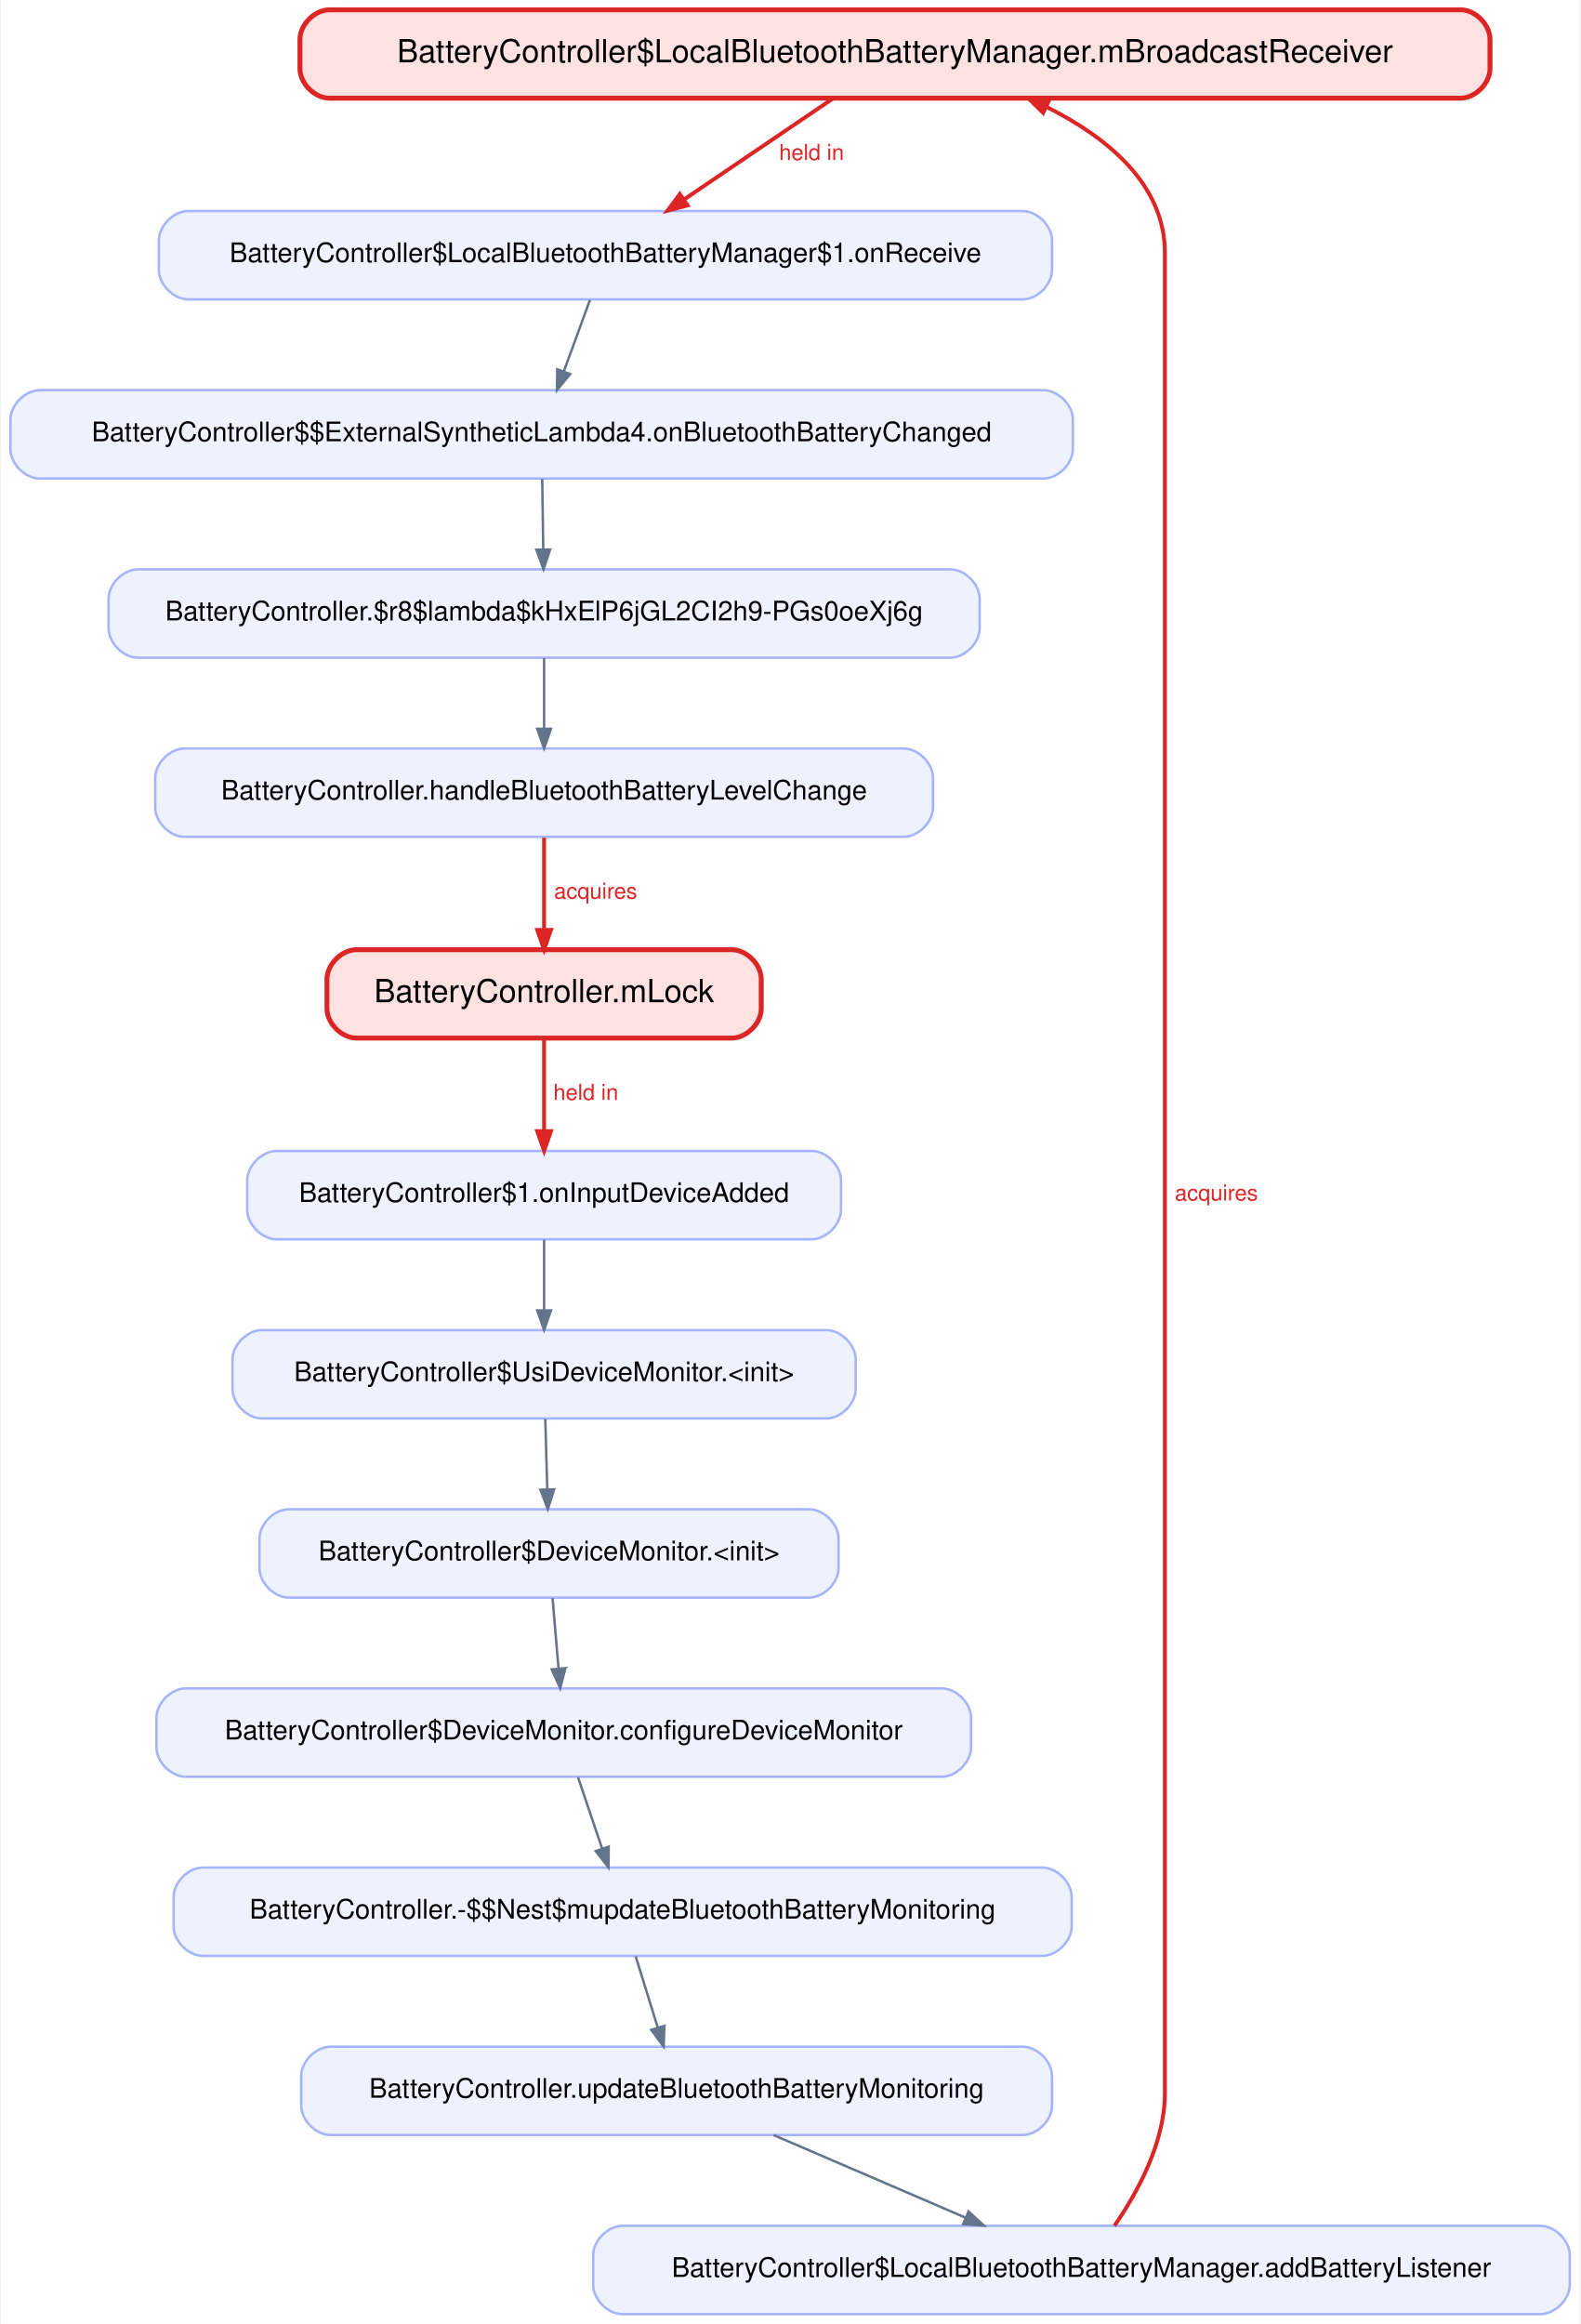
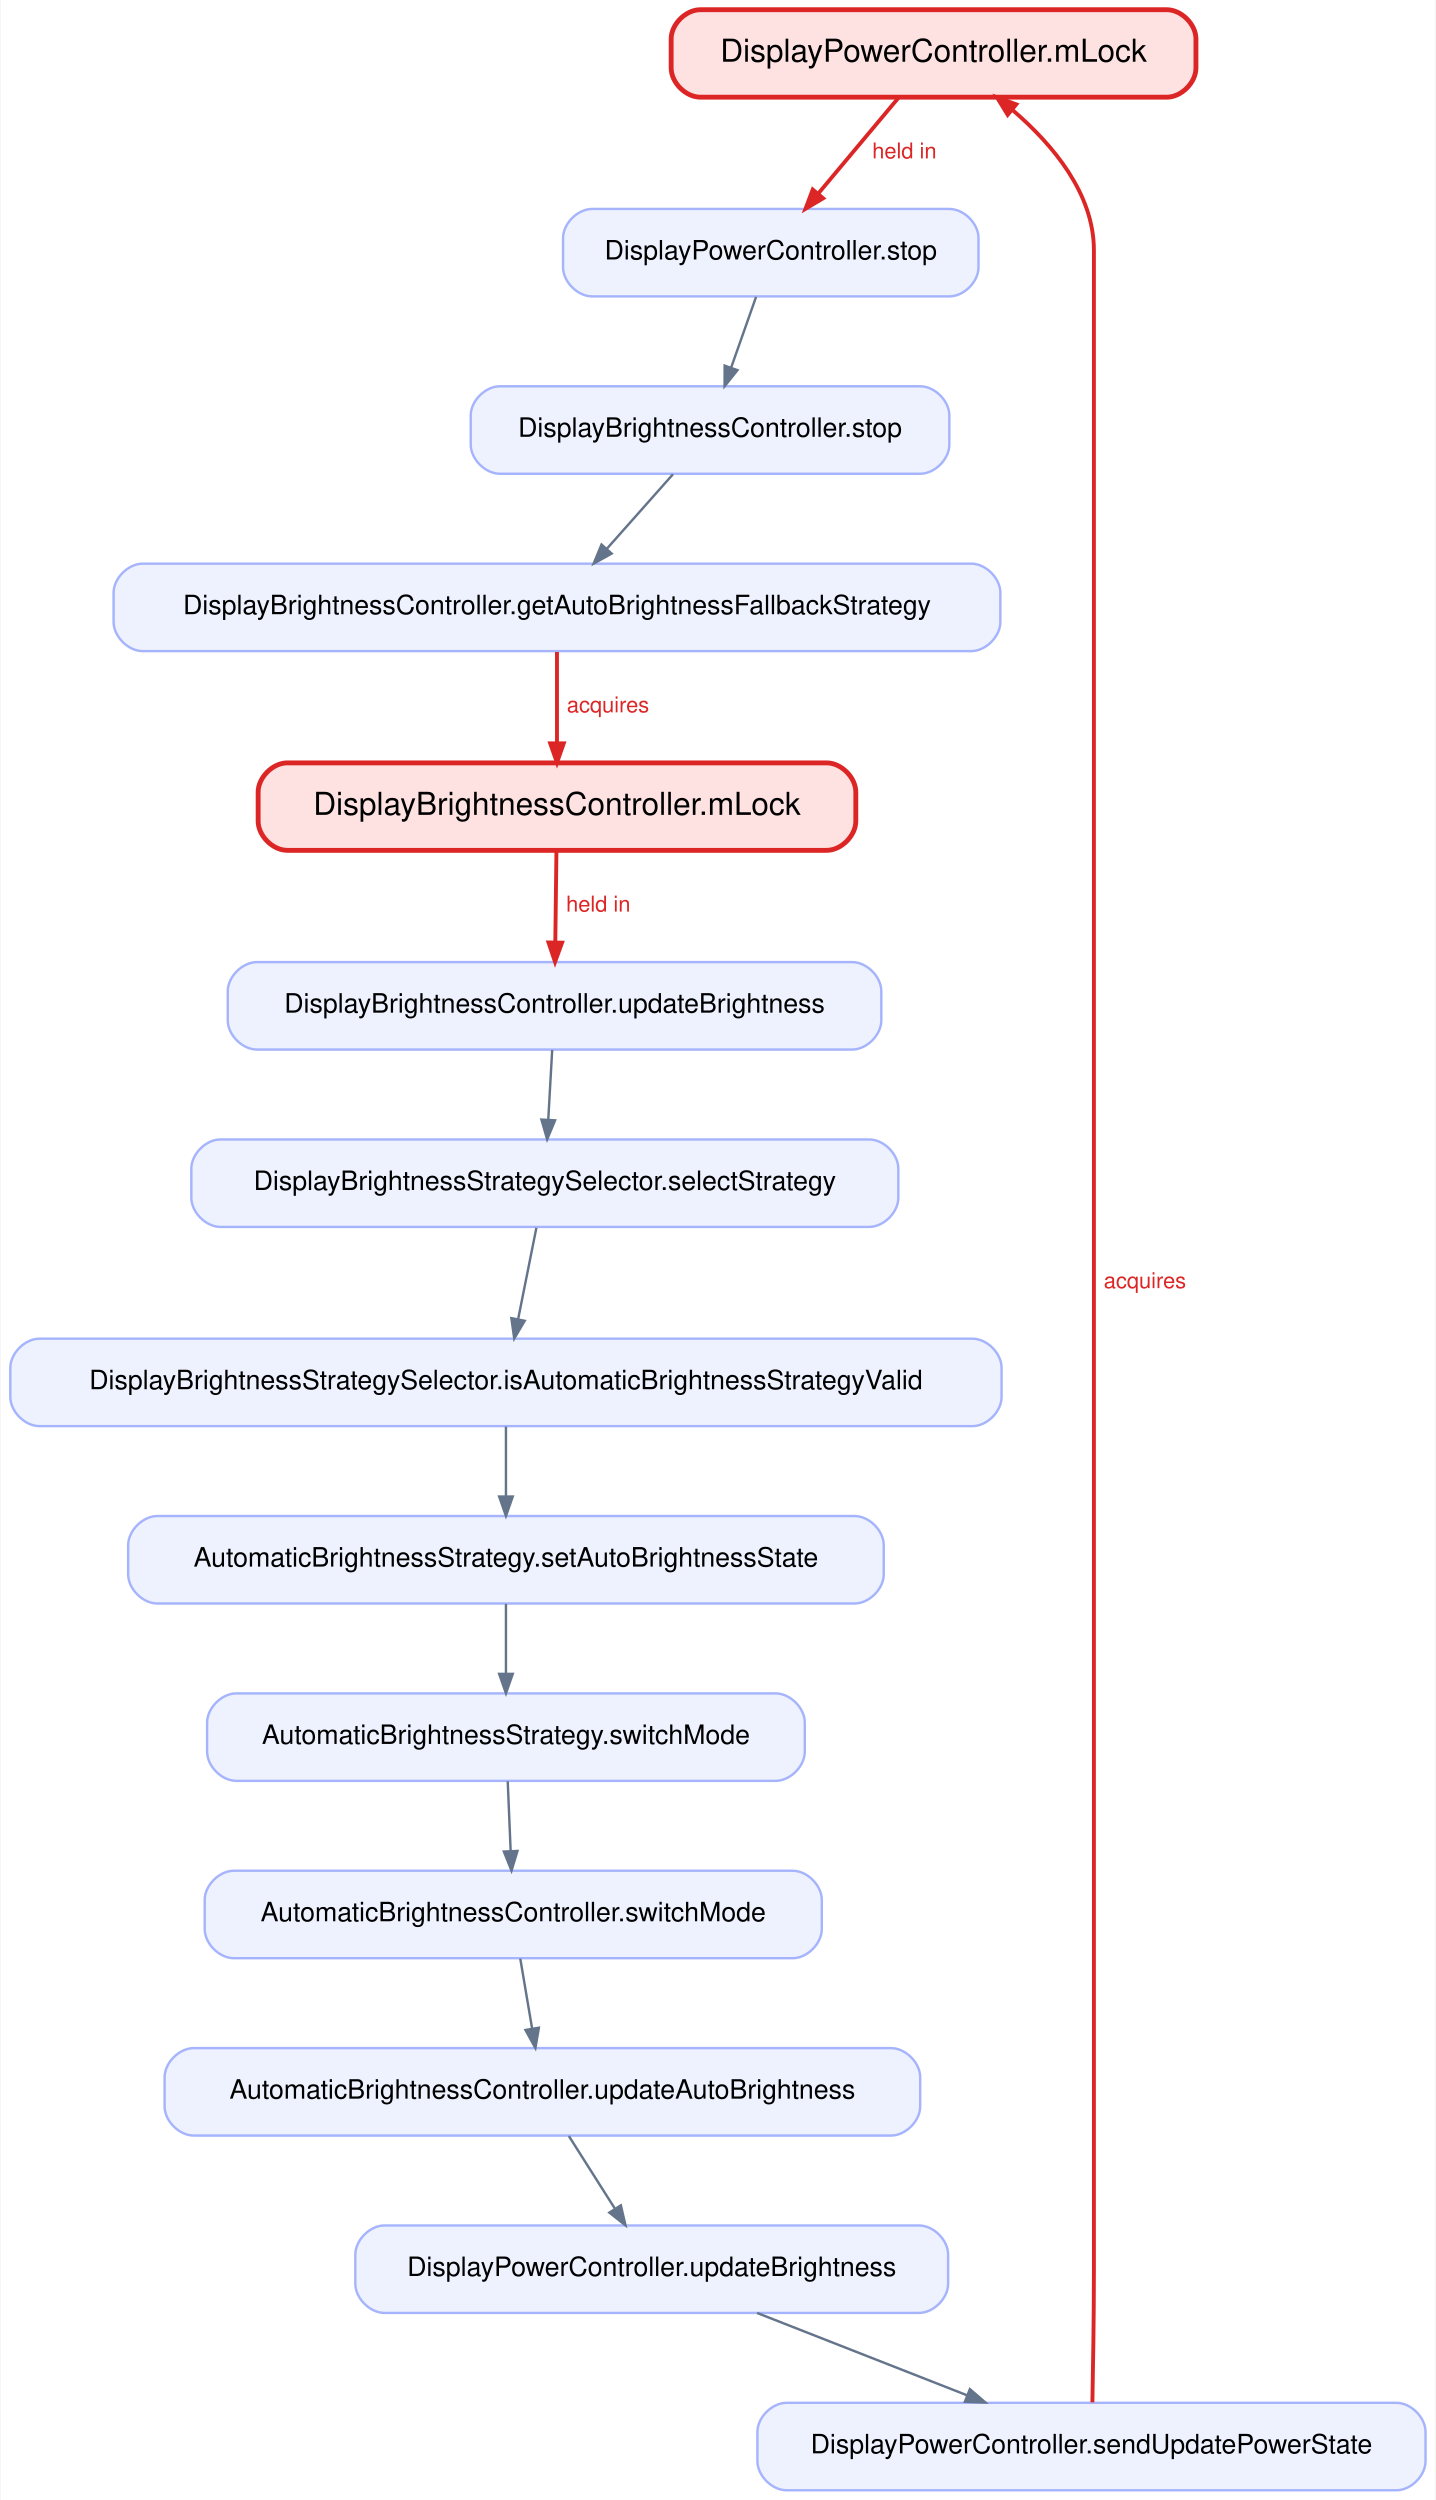
- <svg xmlns="http://www.w3.org/2000/svg" width="644pt" height="947pt" viewBox="0.00 0.00 643.50 947.00">
-   <g id="graph0" class="graph" transform="scale(1 1) rotate(0) translate(4 943)">
-     <polygon fill="white" stroke="transparent" points="-4,4 -4,-943 639.5,-943 639.5,4 -4,4" />
+ <svg xmlns="http://www.w3.org/2000/svg" width="591pt" height="1029pt" viewBox="0.00 0.00 590.50 1029.00">
+   <g id="graph0" class="graph" transform="scale(1 1) rotate(0) translate(4 1025)">
+     <polygon fill="white" stroke="transparent" points="-4,4 -4,-1025 586.5,-1025 586.5,4 -4,4" />
    <g id="node1" class="node">
-       <path fill="#fee2e2" stroke="#dc2626" stroke-width="2" d="M591,-939C591,-939 130,-939 130,-939 124,-939 118,-933 118,-927 118,-927 118,-915 118,-915 118,-909 124,-903 130,-903 130,-903 591,-903 591,-903 597,-903 603,-909 603,-915 603,-915 603,-927 603,-927 603,-933 597,-939 591,-939" />
-       <text text-anchor="middle" x="360.5" y="-917.6" font-family="Helvetica,sans-Serif" font-size="13.00">BatteryController$LocalBluetoothBatteryManager.mBroadcastReceiver</text>
+       <path fill="#fee2e2" stroke="#dc2626" stroke-width="2" d="M476,-1021C476,-1021 284,-1021 284,-1021 278,-1021 272,-1015 272,-1009 272,-1009 272,-997 272,-997 272,-991 278,-985 284,-985 284,-985 476,-985 476,-985 482,-985 488,-991 488,-997 488,-997 488,-1009 488,-1009 488,-1015 482,-1021 476,-1021" />
+       <text text-anchor="middle" x="380" y="-999.6" font-family="Helvetica,sans-Serif" font-size="13.00">DisplayPowerController.mLock</text>
    </g>
    <g id="node3" class="node">
-       <path fill="#eef2ff" stroke="#a5b4fc" d="M412.5,-857C412.5,-857 72.5,-857 72.5,-857 66.5,-857 60.5,-851 60.5,-845 60.5,-845 60.5,-833 60.5,-833 60.5,-827 66.5,-821 72.5,-821 72.5,-821 412.5,-821 412.5,-821 418.5,-821 424.5,-827 424.5,-833 424.5,-833 424.5,-845 424.5,-845 424.5,-851 418.5,-857 412.5,-857" />
-       <text text-anchor="middle" x="242.5" y="-836.2" font-family="Helvetica,sans-Serif" font-size="11.00">BatteryController$LocalBluetoothBatteryManager$1.onReceive</text>
+       <path fill="#eef2ff" stroke="#a5b4fc" d="M386.5,-939C386.5,-939 239.5,-939 239.5,-939 233.5,-939 227.5,-933 227.5,-927 227.5,-927 227.5,-915 227.5,-915 227.5,-909 233.5,-903 239.5,-903 239.5,-903 386.5,-903 386.5,-903 392.5,-903 398.5,-909 398.5,-915 398.5,-915 398.5,-927 398.5,-927 398.5,-933 392.5,-939 386.5,-939" />
+       <text text-anchor="middle" x="313" y="-918.2" font-family="Helvetica,sans-Serif" font-size="11.00">DisplayPowerController.stop</text>
    </g>
    <g id="edge1" class="edge">
-       <path fill="none" stroke="#dc2626" stroke-width="1.6" d="M335.19,-902.84C317.45,-890.82 293.62,-874.66 274.56,-861.73" />
-       <polygon fill="#dc2626" stroke="#dc2626" stroke-width="1.6" points="275.97,-859.31 267.77,-857.13 272.82,-863.94 275.97,-859.31" />
-       <text text-anchor="middle" x="326.5" y="-877.8" font-family="Helvetica,sans-Serif" font-size="9.00" fill="#dc2626"> held in</text>
+       <path fill="none" stroke="#dc2626" stroke-width="1.6" d="M365.46,-984.64C355.83,-973.14 343.07,-957.9 332.55,-945.34" />
+       <polygon fill="#dc2626" stroke="#dc2626" stroke-width="1.6" points="334.56,-943.39 327.28,-939.05 330.27,-946.98 334.56,-943.39" />
+       <text text-anchor="middle" x="368" y="-959.8" font-family="Helvetica,sans-Serif" font-size="9.00" fill="#dc2626"> held in</text>
    </g>
    <g id="node2" class="node">
-       <path fill="#fee2e2" stroke="#dc2626" stroke-width="2" d="M294,-556C294,-556 141,-556 141,-556 135,-556 129,-550 129,-544 129,-544 129,-532 129,-532 129,-526 135,-520 141,-520 141,-520 294,-520 294,-520 300,-520 306,-526 306,-532 306,-532 306,-544 306,-544 306,-550 300,-556 294,-556" />
-       <text text-anchor="middle" x="217.5" y="-534.6" font-family="Helvetica,sans-Serif" font-size="13.00">BatteryController.mLock</text>
+       <path fill="#fee2e2" stroke="#dc2626" stroke-width="2" d="M336,-711C336,-711 114,-711 114,-711 108,-711 102,-705 102,-699 102,-699 102,-687 102,-687 102,-681 108,-675 114,-675 114,-675 336,-675 336,-675 342,-675 348,-681 348,-687 348,-687 348,-699 348,-699 348,-705 342,-711 336,-711" />
+       <text text-anchor="middle" x="225" y="-689.6" font-family="Helvetica,sans-Serif" font-size="13.00">DisplayBrightnessController.mLock</text>
+     </g>
+     <g id="node6" class="node">
+       <path fill="#eef2ff" stroke="#a5b4fc" d="M346.5,-629C346.5,-629 101.5,-629 101.5,-629 95.5,-629 89.5,-623 89.5,-617 89.5,-617 89.5,-605 89.5,-605 89.5,-599 95.5,-593 101.5,-593 101.5,-593 346.5,-593 346.5,-593 352.5,-593 358.5,-599 358.5,-605 358.5,-605 358.5,-617 358.5,-617 358.5,-623 352.5,-629 346.5,-629" />
+       <text text-anchor="middle" x="224" y="-608.2" font-family="Helvetica,sans-Serif" font-size="11.00">DisplayBrightnessController.updateBrightness</text>
+     </g>
+     <g id="edge5" class="edge">
+       <path fill="none" stroke="#dc2626" stroke-width="1.6" d="M224.78,-674.64C224.65,-663.66 224.47,-649.29 224.31,-637.09" />
+       <polygon fill="#dc2626" stroke="#dc2626" stroke-width="1.6" points="227.11,-637.01 224.21,-629.05 221.51,-637.08 227.11,-637.01" />
+       <text text-anchor="middle" x="242" y="-649.8" font-family="Helvetica,sans-Serif" font-size="9.00" fill="#dc2626"> held in</text>
+     </g>
+     <g id="node4" class="node">
+       <path fill="#eef2ff" stroke="#a5b4fc" d="M374.5,-866C374.5,-866 201.5,-866 201.5,-866 195.5,-866 189.5,-860 189.5,-854 189.5,-854 189.5,-842 189.5,-842 189.5,-836 195.5,-830 201.5,-830 201.5,-830 374.5,-830 374.5,-830 380.5,-830 386.5,-836 386.5,-842 386.5,-842 386.5,-854 386.5,-854 386.5,-860 380.5,-866 374.5,-866" />
+       <text text-anchor="middle" x="288" y="-845.2" font-family="Helvetica,sans-Serif" font-size="11.00">DisplayBrightnessController.stop</text>
+     </g>
+     <g id="edge2" class="edge">
+       <path fill="none" stroke="#64748b" d="M306.95,-902.81C303.88,-894.09 300.09,-883.34 296.71,-873.75" />
+       <polygon fill="#64748b" stroke="#64748b" points="299.29,-872.64 294,-866.03 294.01,-874.5 299.29,-872.64" />
+     </g>
+     <g id="node5" class="node">
+       <path fill="#eef2ff" stroke="#a5b4fc" d="M395.5,-793C395.5,-793 54.5,-793 54.5,-793 48.5,-793 42.5,-787 42.5,-781 42.5,-781 42.5,-769 42.5,-769 42.5,-763 48.5,-757 54.5,-757 54.5,-757 395.5,-757 395.5,-757 401.5,-757 407.5,-763 407.5,-769 407.5,-769 407.5,-781 407.5,-781 407.5,-787 401.5,-793 395.5,-793" />
+       <text text-anchor="middle" x="225" y="-772.2" font-family="Helvetica,sans-Serif" font-size="11.00">DisplayBrightnessController.getAutoBrightnessFallbackStrategy</text>
+     </g>
+     <g id="edge3" class="edge">
+       <path fill="none" stroke="#64748b" d="M272.75,-829.81C264.55,-820.57 254.32,-809.04 245.44,-799.03" />
+       <polygon fill="#64748b" stroke="#64748b" points="247.51,-797.15 240.11,-793.03 243.33,-800.87 247.51,-797.15" />
+     </g>
+     <g id="edge4" class="edge">
+       <path fill="none" stroke="#dc2626" stroke-width="1.6" d="M225,-756.64C225,-745.66 225,-731.29 225,-719.09" />
+       <polygon fill="#dc2626" stroke="#dc2626" stroke-width="1.6" points="227.8,-719.05 225,-711.05 222.2,-719.05 227.8,-719.05" />
+       <text text-anchor="middle" x="246" y="-731.8" font-family="Helvetica,sans-Serif" font-size="9.00" fill="#dc2626"> acquires</text>
    </g>
    <g id="node7" class="node">
-       <path fill="#eef2ff" stroke="#a5b4fc" d="M326.5,-474C326.5,-474 108.5,-474 108.5,-474 102.5,-474 96.5,-468 96.5,-462 96.5,-462 96.5,-450 96.5,-450 96.5,-444 102.5,-438 108.5,-438 108.5,-438 326.5,-438 326.5,-438 332.5,-438 338.5,-444 338.5,-450 338.5,-450 338.5,-462 338.5,-462 338.5,-468 332.5,-474 326.5,-474" />
-       <text text-anchor="middle" x="217.5" y="-453.2" font-family="Helvetica,sans-Serif" font-size="11.00">BatteryController$1.onInputDeviceAdded</text>
+       <path fill="#eef2ff" stroke="#a5b4fc" d="M353.5,-556C353.5,-556 86.5,-556 86.5,-556 80.5,-556 74.5,-550 74.5,-544 74.5,-544 74.5,-532 74.5,-532 74.5,-526 80.5,-520 86.5,-520 86.5,-520 353.5,-520 353.5,-520 359.5,-520 365.5,-526 365.5,-532 365.5,-532 365.5,-544 365.5,-544 365.5,-550 359.5,-556 353.5,-556" />
+       <text text-anchor="middle" x="220" y="-535.2" font-family="Helvetica,sans-Serif" font-size="11.00">DisplayBrightnessStrategySelector.selectStrategy</text>
    </g>
    <g id="edge6" class="edge">
-       <path fill="none" stroke="#dc2626" stroke-width="1.6" d="M217.5,-519.64C217.5,-508.66 217.5,-494.29 217.5,-482.09" />
-       <polygon fill="#dc2626" stroke="#dc2626" stroke-width="1.6" points="220.3,-482.05 217.5,-474.05 214.7,-482.05 220.3,-482.05" />
-       <text text-anchor="middle" x="234.5" y="-494.8" font-family="Helvetica,sans-Serif" font-size="9.00" fill="#dc2626"> held in</text>
-     </g>
-     <g id="node4" class="node">
-       <path fill="#eef2ff" stroke="#a5b4fc" d="M421,-784C421,-784 12,-784 12,-784 6,-784 0,-778 0,-772 0,-772 0,-760 0,-760 0,-754 6,-748 12,-748 12,-748 421,-748 421,-748 427,-748 433,-754 433,-760 433,-760 433,-772 433,-772 433,-778 427,-784 421,-784" />
-       <text text-anchor="middle" x="216.5" y="-763.2" font-family="Helvetica,sans-Serif" font-size="11.00">BatteryController$$ExternalSyntheticLambda4.onBluetoothBatteryChanged</text>
-     </g>
-     <g id="edge2" class="edge">
-       <path fill="none" stroke="#64748b" d="M236.21,-820.81C233.01,-812.09 229.08,-801.34 225.56,-791.75" />
-       <polygon fill="#64748b" stroke="#64748b" points="228.12,-790.58 222.74,-784.03 222.86,-792.5 228.12,-790.58" />
-     </g>
-     <g id="node5" class="node">
-       <path fill="#eef2ff" stroke="#a5b4fc" d="M383,-711C383,-711 52,-711 52,-711 46,-711 40,-705 40,-699 40,-699 40,-687 40,-687 40,-681 46,-675 52,-675 52,-675 383,-675 383,-675 389,-675 395,-681 395,-687 395,-687 395,-699 395,-699 395,-705 389,-711 383,-711" />
-       <text text-anchor="middle" x="217.5" y="-690.2" font-family="Helvetica,sans-Serif" font-size="11.00">BatteryController.$r8$lambda$kHxElP6jGL2CI2h9-PGs0oeXj6g</text>
-     </g>
-     <g id="edge3" class="edge">
-       <path fill="none" stroke="#64748b" d="M216.74,-747.81C216.86,-739.18 217.01,-728.56 217.15,-719.03" />
-       <polygon fill="#64748b" stroke="#64748b" points="219.95,-719.07 217.26,-711.03 214.35,-718.99 219.95,-719.07" />
-     </g>
-     <g id="node6" class="node">
-       <path fill="#eef2ff" stroke="#a5b4fc" d="M364,-638C364,-638 71,-638 71,-638 65,-638 59,-632 59,-626 59,-626 59,-614 59,-614 59,-608 65,-602 71,-602 71,-602 364,-602 364,-602 370,-602 376,-608 376,-614 376,-614 376,-626 376,-626 376,-632 370,-638 364,-638" />
-       <text text-anchor="middle" x="217.5" y="-617.2" font-family="Helvetica,sans-Serif" font-size="11.00">BatteryController.handleBluetoothBatteryLevelChange</text>
-     </g>
-     <g id="edge4" class="edge">
-       <path fill="none" stroke="#64748b" d="M217.5,-674.81C217.5,-666.18 217.5,-655.56 217.5,-646.03" />
-       <polygon fill="#64748b" stroke="#64748b" points="220.3,-646.03 217.5,-638.03 214.7,-646.03 220.3,-646.03" />
-     </g>
-     <g id="edge5" class="edge">
-       <path fill="none" stroke="#dc2626" stroke-width="1.6" d="M217.5,-601.64C217.5,-590.66 217.5,-576.29 217.5,-564.09" />
-       <polygon fill="#dc2626" stroke="#dc2626" stroke-width="1.6" points="220.3,-564.05 217.5,-556.05 214.7,-564.05 220.3,-564.05" />
-       <text text-anchor="middle" x="238.5" y="-576.8" font-family="Helvetica,sans-Serif" font-size="9.00" fill="#dc2626"> acquires</text>
+       <path fill="none" stroke="#64748b" d="M223.03,-592.81C222.55,-584.18 221.95,-573.56 221.41,-564.03" />
+       <polygon fill="#64748b" stroke="#64748b" points="224.21,-563.86 220.96,-556.03 218.61,-564.17 224.21,-563.86" />
    </g>
    <g id="node8" class="node">
-       <path fill="#eef2ff" stroke="#a5b4fc" d="M332.5,-401C332.5,-401 102.5,-401 102.5,-401 96.5,-401 90.5,-395 90.5,-389 90.5,-389 90.5,-377 90.5,-377 90.5,-371 96.5,-365 102.5,-365 102.5,-365 332.5,-365 332.5,-365 338.5,-365 344.5,-371 344.5,-377 344.5,-377 344.5,-389 344.5,-389 344.5,-395 338.5,-401 332.5,-401" />
-       <text text-anchor="middle" x="217.5" y="-380.2" font-family="Helvetica,sans-Serif" font-size="11.00">BatteryController$UsiDeviceMonitor.&lt;init&gt;</text>
+       <path fill="#eef2ff" stroke="#a5b4fc" d="M396,-474C396,-474 12,-474 12,-474 6,-474 0,-468 0,-462 0,-462 0,-450 0,-450 0,-444 6,-438 12,-438 12,-438 396,-438 396,-438 402,-438 408,-444 408,-450 408,-450 408,-462 408,-462 408,-468 402,-474 396,-474" />
+       <text text-anchor="middle" x="204" y="-453.2" font-family="Helvetica,sans-Serif" font-size="11.00">DisplayBrightnessStrategySelector.isAutomaticBrightnessStrategyValid</text>
    </g>
    <g id="edge7" class="edge">
-       <path fill="none" stroke="#64748b" d="M217.5,-437.81C217.5,-429.18 217.5,-418.56 217.5,-409.03" />
-       <polygon fill="#64748b" stroke="#64748b" points="220.3,-409.03 217.5,-401.03 214.7,-409.03 220.3,-409.03" />
+       <path fill="none" stroke="#64748b" d="M216.53,-519.64C214.33,-508.66 211.46,-494.29 209.02,-482.09" />
+       <polygon fill="#64748b" stroke="#64748b" points="211.72,-481.35 207.41,-474.05 206.23,-482.44 211.72,-481.35" />
    </g>
    <g id="node9" class="node">
-       <path fill="#eef2ff" stroke="#a5b4fc" d="M325.5,-328C325.5,-328 113.5,-328 113.5,-328 107.5,-328 101.5,-322 101.5,-316 101.5,-316 101.5,-304 101.5,-304 101.5,-298 107.5,-292 113.5,-292 113.5,-292 325.5,-292 325.5,-292 331.5,-292 337.5,-298 337.5,-304 337.5,-304 337.5,-316 337.5,-316 337.5,-322 331.5,-328 325.5,-328" />
-       <text text-anchor="middle" x="219.5" y="-307.2" font-family="Helvetica,sans-Serif" font-size="11.00">BatteryController$DeviceMonitor.&lt;init&gt;</text>
+       <path fill="#eef2ff" stroke="#a5b4fc" d="M347.5,-401C347.5,-401 60.5,-401 60.5,-401 54.5,-401 48.5,-395 48.5,-389 48.5,-389 48.5,-377 48.5,-377 48.5,-371 54.5,-365 60.5,-365 60.5,-365 347.5,-365 347.5,-365 353.5,-365 359.5,-371 359.5,-377 359.5,-377 359.5,-389 359.5,-389 359.5,-395 353.5,-401 347.5,-401" />
+       <text text-anchor="middle" x="204" y="-380.2" font-family="Helvetica,sans-Serif" font-size="11.00">AutomaticBrightnessStrategy.setAutoBrightnessState</text>
    </g>
    <g id="edge8" class="edge">
-       <path fill="none" stroke="#64748b" d="M217.98,-364.81C218.23,-356.18 218.53,-345.56 218.79,-336.03" />
-       <polygon fill="#64748b" stroke="#64748b" points="221.59,-336.1 219.02,-328.03 216,-335.95 221.59,-336.1" />
+       <path fill="none" stroke="#64748b" d="M204,-437.81C204,-429.18 204,-418.56 204,-409.03" />
+       <polygon fill="#64748b" stroke="#64748b" points="206.8,-409.03 204,-401.03 201.2,-409.03 206.8,-409.03" />
    </g>
    <g id="node10" class="node">
-       <path fill="#eef2ff" stroke="#a5b4fc" d="M379.5,-255C379.5,-255 71.5,-255 71.5,-255 65.5,-255 59.5,-249 59.5,-243 59.5,-243 59.5,-231 59.5,-231 59.5,-225 65.5,-219 71.5,-219 71.5,-219 379.5,-219 379.5,-219 385.5,-219 391.5,-225 391.5,-231 391.5,-231 391.5,-243 391.5,-243 391.5,-249 385.5,-255 379.5,-255" />
-       <text text-anchor="middle" x="225.5" y="-234.2" font-family="Helvetica,sans-Serif" font-size="11.00">BatteryController$DeviceMonitor.configureDeviceMonitor</text>
+       <path fill="#eef2ff" stroke="#a5b4fc" d="M315,-328C315,-328 93,-328 93,-328 87,-328 81,-322 81,-316 81,-316 81,-304 81,-304 81,-298 87,-292 93,-292 93,-292 315,-292 315,-292 321,-292 327,-298 327,-304 327,-304 327,-316 327,-316 327,-322 321,-328 315,-328" />
+       <text text-anchor="middle" x="204" y="-307.2" font-family="Helvetica,sans-Serif" font-size="11.00">AutomaticBrightnessStrategy.switchMode</text>
    </g>
    <g id="edge9" class="edge">
-       <path fill="none" stroke="#64748b" d="M220.95,-291.81C221.68,-283.18 222.58,-272.56 223.38,-263.03" />
-       <polygon fill="#64748b" stroke="#64748b" points="226.18,-263.24 224.06,-255.03 220.6,-262.76 226.18,-263.24" />
+       <path fill="none" stroke="#64748b" d="M204,-364.81C204,-356.18 204,-345.56 204,-336.03" />
+       <polygon fill="#64748b" stroke="#64748b" points="206.8,-336.03 204,-328.03 201.2,-336.03 206.8,-336.03" />
    </g>
    <g id="node11" class="node">
-       <path fill="#eef2ff" stroke="#a5b4fc" d="M420.5,-182C420.5,-182 78.5,-182 78.5,-182 72.5,-182 66.5,-176 66.5,-170 66.5,-170 66.5,-158 66.5,-158 66.5,-152 72.5,-146 78.5,-146 78.5,-146 420.5,-146 420.5,-146 426.5,-146 432.5,-152 432.5,-158 432.5,-158 432.5,-170 432.5,-170 432.5,-176 426.5,-182 420.5,-182" />
-       <text text-anchor="middle" x="249.5" y="-161.2" font-family="Helvetica,sans-Serif" font-size="11.00">BatteryController.-$$Nest$mupdateBluetoothBatteryMonitoring</text>
+       <path fill="#eef2ff" stroke="#a5b4fc" d="M322,-255C322,-255 92,-255 92,-255 86,-255 80,-249 80,-243 80,-243 80,-231 80,-231 80,-225 86,-219 92,-219 92,-219 322,-219 322,-219 328,-219 334,-225 334,-231 334,-231 334,-243 334,-243 334,-249 328,-255 322,-255" />
+       <text text-anchor="middle" x="207" y="-234.2" font-family="Helvetica,sans-Serif" font-size="11.00">AutomaticBrightnessController.switchMode</text>
    </g>
    <g id="edge10" class="edge">
-       <path fill="none" stroke="#64748b" d="M231.31,-218.81C234.26,-210.09 237.89,-199.34 241.14,-189.75" />
-       <polygon fill="#64748b" stroke="#64748b" points="243.83,-190.5 243.74,-182.03 238.53,-188.71 243.83,-190.5" />
+       <path fill="none" stroke="#64748b" d="M204.73,-291.81C205.09,-283.18 205.54,-272.56 205.94,-263.03" />
+       <polygon fill="#64748b" stroke="#64748b" points="208.74,-263.14 206.28,-255.03 203.15,-262.9 208.74,-263.14" />
    </g>
    <g id="node12" class="node">
-       <path fill="#eef2ff" stroke="#a5b4fc" d="M412.5,-109C412.5,-109 130.5,-109 130.5,-109 124.5,-109 118.5,-103 118.5,-97 118.5,-97 118.5,-85 118.5,-85 118.5,-79 124.5,-73 130.5,-73 130.5,-73 412.5,-73 412.5,-73 418.5,-73 424.5,-79 424.5,-85 424.5,-85 424.5,-97 424.5,-97 424.5,-103 418.5,-109 412.5,-109" />
-       <text text-anchor="middle" x="271.5" y="-88.2" font-family="Helvetica,sans-Serif" font-size="11.00">BatteryController.updateBluetoothBatteryMonitoring</text>
+       <path fill="#eef2ff" stroke="#a5b4fc" d="M362.5,-182C362.5,-182 75.5,-182 75.5,-182 69.5,-182 63.5,-176 63.5,-170 63.5,-170 63.5,-158 63.5,-158 63.5,-152 69.5,-146 75.5,-146 75.5,-146 362.5,-146 362.5,-146 368.5,-146 374.5,-152 374.5,-158 374.5,-158 374.5,-170 374.5,-170 374.5,-176 368.5,-182 362.5,-182" />
+       <text text-anchor="middle" x="219" y="-161.2" font-family="Helvetica,sans-Serif" font-size="11.00">AutomaticBrightnessController.updateAutoBrightness</text>
    </g>
    <g id="edge11" class="edge">
-       <path fill="none" stroke="#64748b" d="M254.83,-145.81C257.53,-137.09 260.86,-126.34 263.83,-116.75" />
-       <polygon fill="#64748b" stroke="#64748b" points="266.53,-117.5 266.22,-109.03 261.18,-115.84 266.53,-117.5" />
+       <path fill="none" stroke="#64748b" d="M209.9,-218.81C211.36,-210.18 213.16,-199.56 214.77,-190.03" />
+       <polygon fill="#64748b" stroke="#64748b" points="217.55,-190.38 216.12,-182.03 212.03,-189.45 217.55,-190.38" />
    </g>
    <g id="node13" class="node">
-       <path fill="#eef2ff" stroke="#a5b4fc" d="M623.5,-36C623.5,-36 249.5,-36 249.5,-36 243.5,-36 237.5,-30 237.5,-24 237.5,-24 237.5,-12 237.5,-12 237.5,-6 243.5,0 249.5,0 249.5,0 623.5,0 623.5,0 629.5,0 635.5,-6 635.5,-12 635.5,-12 635.5,-24 635.5,-24 635.5,-30 629.5,-36 623.5,-36" />
-       <text text-anchor="middle" x="436.5" y="-15.2" font-family="Helvetica,sans-Serif" font-size="11.00">BatteryController$LocalBluetoothBatteryManager.addBatteryListener</text>
+       <path fill="#eef2ff" stroke="#a5b4fc" d="M374,-109C374,-109 154,-109 154,-109 148,-109 142,-103 142,-97 142,-97 142,-85 142,-85 142,-79 148,-73 154,-73 154,-73 374,-73 374,-73 380,-73 386,-79 386,-85 386,-85 386,-97 386,-97 386,-103 380,-109 374,-109" />
+       <text text-anchor="middle" x="264" y="-88.2" font-family="Helvetica,sans-Serif" font-size="11.00">DisplayPowerController.updateBrightness</text>
    </g>
    <g id="edge12" class="edge">
-       <path fill="none" stroke="#64748b" d="M311.02,-72.99C334.52,-62.88 364.48,-49.99 389.23,-39.34" />
-       <polygon fill="#64748b" stroke="#64748b" points="390.49,-41.85 396.73,-36.11 388.27,-36.7 390.49,-41.85" />
+       <path fill="none" stroke="#64748b" d="M229.89,-145.81C235.59,-136.83 242.65,-125.69 248.86,-115.89" />
+       <polygon fill="#64748b" stroke="#64748b" points="251.29,-117.28 253.21,-109.03 246.56,-114.29 251.29,-117.28" />
+     </g>
+     <g id="node14" class="node">
+       <path fill="#eef2ff" stroke="#a5b4fc" d="M570.5,-36C570.5,-36 319.5,-36 319.5,-36 313.5,-36 307.5,-30 307.5,-24 307.5,-24 307.5,-12 307.5,-12 307.5,-6 313.5,0 319.5,0 319.5,0 570.5,0 570.5,0 576.5,0 582.5,-6 582.5,-12 582.5,-12 582.5,-24 582.5,-24 582.5,-30 576.5,-36 570.5,-36" />
+       <text text-anchor="middle" x="445" y="-15.2" font-family="Helvetica,sans-Serif" font-size="11.00">DisplayPowerController.sendUpdatePowerState</text>
    </g>
    <g id="edge13" class="edge">
-       <path fill="none" stroke="#dc2626" stroke-width="1.6" d="M449.94,-36.01C459.44,-49.76 470.5,-70.05 470.5,-90 470.5,-840 470.5,-840 470.5,-840 470.5,-867.72 447.36,-886.85 422.31,-899.42" />
-       <polygon fill="#dc2626" stroke="#dc2626" stroke-width="1.6" points="420.88,-897 414.86,-902.96 423.28,-902.06 420.88,-897" />
-       <text text-anchor="middle" x="491.5" y="-453.8" font-family="Helvetica,sans-Serif" font-size="9.00" fill="#dc2626"> acquires</text>
+       <path fill="none" stroke="#64748b" d="M307.35,-72.99C333.36,-62.79 366.56,-49.77 393.85,-39.07" />
+       <polygon fill="#64748b" stroke="#64748b" points="394.95,-41.64 401.37,-36.11 392.9,-36.43 394.95,-41.64" />
+     </g>
+     <g id="edge14" class="edge">
+       <path fill="none" stroke="#dc2626" stroke-width="1.6" d="M445.38,-36.22C445.66,-50.59 446,-71.63 446,-90 446,-922 446,-922 446,-922 446,-945.21 429.27,-965.33 412.66,-979.58" />
+       <polygon fill="#dc2626" stroke="#dc2626" stroke-width="1.6" points="410.51,-977.72 406.08,-984.94 414.05,-982.05 410.51,-977.72" />
+       <text text-anchor="middle" x="467" y="-494.8" font-family="Helvetica,sans-Serif" font-size="9.00" fill="#dc2626"> acquires</text>
    </g>
  </g>
</svg>
